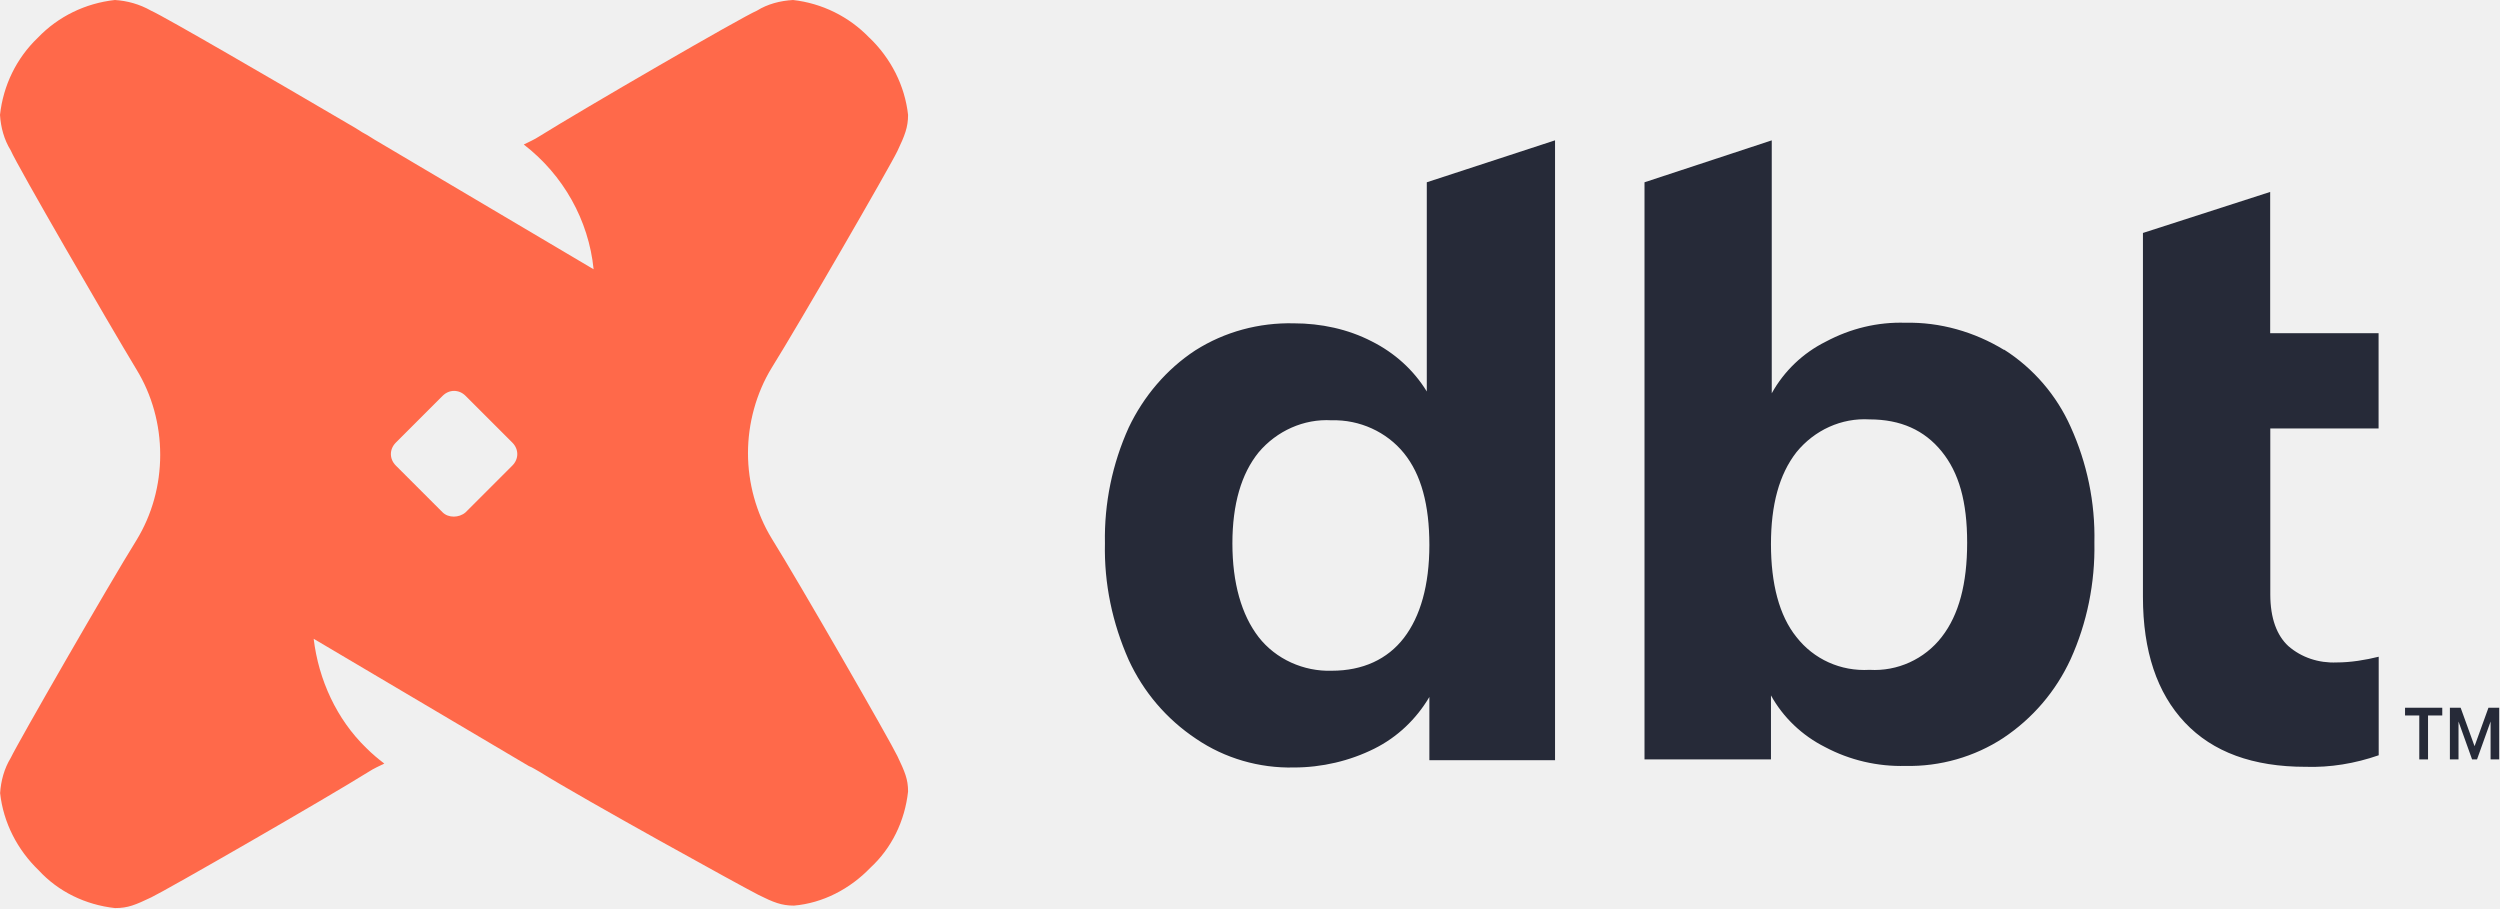
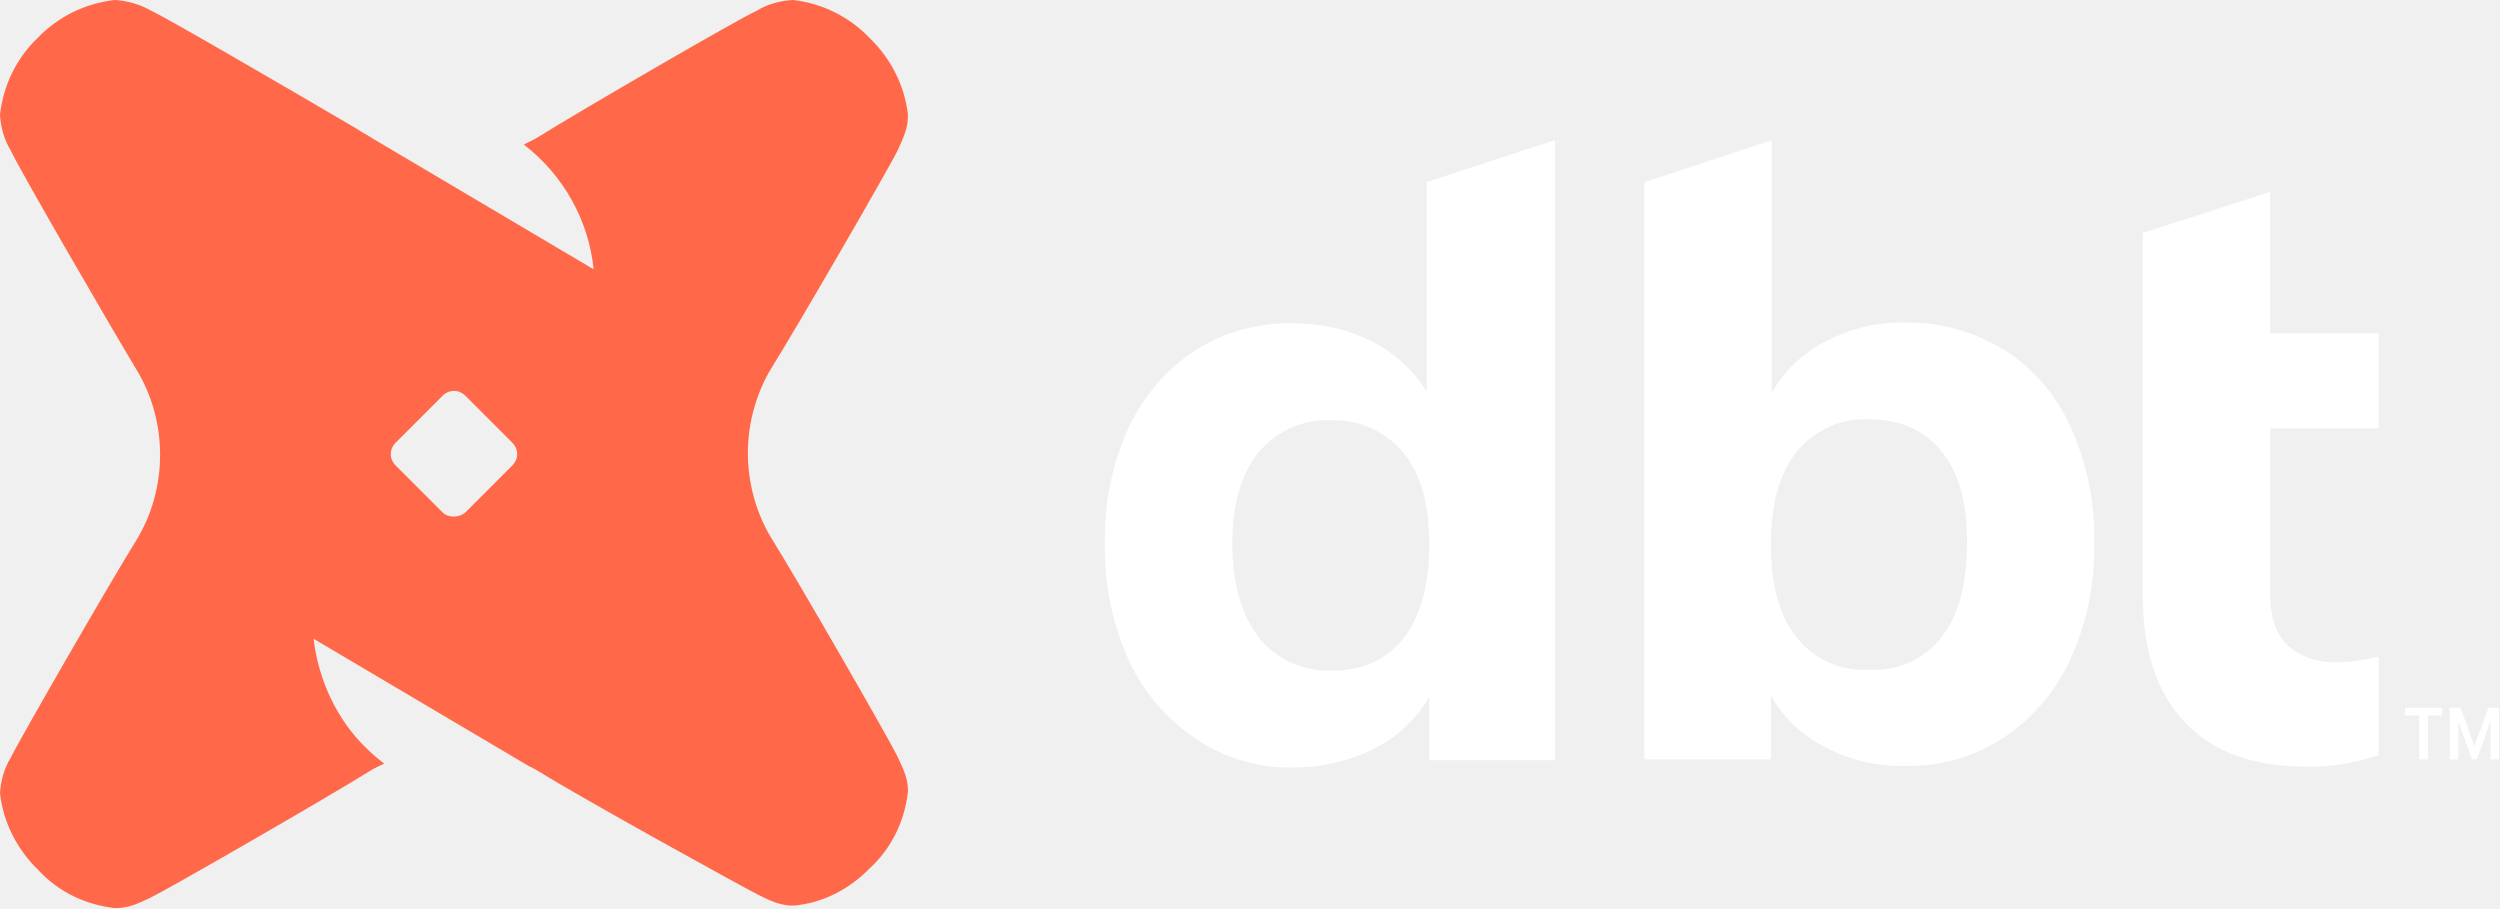
<svg xmlns="http://www.w3.org/2000/svg" width="223" height="81" viewBox="0 0 223 81" fill="none">
-   <path d="M138.71 12.52V67.81H127.5V62.17C126.33 64.15 124.64 65.76 122.59 66.78C120.39 67.88 117.9 68.46 115.41 68.46C112.33 68.53 109.26 67.65 106.69 65.9C104.05 64.14 102 61.73 100.68 58.87C99.22 55.57 98.48 52.06 98.56 48.47C98.49 44.88 99.22 41.37 100.68 38.14C102 35.36 104.05 32.94 106.61 31.26C109.25 29.58 112.32 28.77 115.4 28.84C117.82 28.84 120.23 29.35 122.36 30.45C124.41 31.48 126.1 33.01 127.27 34.92V16.26L138.7 12.52H138.71ZM125.23 56.9C126.69 55 127.5 52.21 127.5 48.62C127.5 45.03 126.77 42.32 125.23 40.42C123.69 38.52 121.27 37.42 118.79 37.49C116.3 37.34 113.88 38.44 112.27 40.35C110.73 42.25 109.93 44.96 109.93 48.48C109.93 52 110.74 54.85 112.27 56.83C113.81 58.81 116.3 59.91 118.79 59.83C121.57 59.83 123.77 58.8 125.23 56.9ZM178.77 31.19C181.41 32.87 183.46 35.29 184.7 38.07C186.16 41.29 186.9 44.81 186.82 48.4C186.89 51.99 186.16 55.58 184.7 58.8C183.38 61.66 181.33 64.07 178.69 65.83C176.13 67.51 173.05 68.39 169.98 68.32C167.49 68.39 165 67.81 162.8 66.64C160.75 65.61 159.06 64 157.97 62.03V67.74H146.69V16.26L158.04 12.52V35.08C159.14 33.1 160.82 31.49 162.87 30.47C165.07 29.3 167.48 28.71 169.97 28.79C173.05 28.72 176.12 29.6 178.76 31.21L178.77 31.19ZM173.2 56.82C174.74 54.84 175.47 52.06 175.47 48.4C175.47 44.74 174.74 42.17 173.2 40.27C171.66 38.37 169.54 37.41 166.76 37.41C164.27 37.26 161.85 38.36 160.24 40.34C158.7 42.32 157.97 45.03 157.97 48.54C157.97 52.05 158.7 54.91 160.24 56.82C161.78 58.8 164.19 59.9 166.76 59.75C169.25 59.9 171.67 58.8 173.2 56.82ZM202.5 38.22H212.17V29.72H202.5V17.12L191.15 20.78V53.24C191.15 58.07 192.4 61.81 194.89 64.45C197.38 67.09 200.97 68.4 205.66 68.4C207.86 68.47 210.05 68.11 212.18 67.37V58.58C211.01 58.87 209.69 59.09 208.44 59.09C206.83 59.16 205.29 58.65 204.12 57.63C203.09 56.68 202.51 55.14 202.51 53.02V38.23L202.5 38.22Z" fill="#262A38" />
-   <path d="M77.56 3.37C79.46 5.2 80.71 7.62 81 10.25C81 11.35 80.71 12.08 80.05 13.47C79.39 14.86 71.26 28.92 68.84 32.8C67.45 35.07 66.72 37.78 66.72 40.42C66.72 43.06 67.45 45.77 68.84 48.04C71.26 51.92 79.39 66.06 80.05 67.45C80.71 68.84 81 69.5 81 70.6C80.71 73.24 79.54 75.65 77.63 77.41C75.8 79.31 73.38 80.56 70.82 80.78C69.72 80.78 68.99 80.49 67.67 79.83C66.35 79.17 52 71.26 48.12 68.84C47.83 68.69 47.53 68.47 47.17 68.33L27.98 56.98C28.42 60.64 30.03 64.16 32.67 66.72C33.18 67.23 33.7 67.67 34.28 68.11C33.84 68.33 33.33 68.55 32.89 68.84C29.01 71.26 14.87 79.39 13.48 80.05C12.09 80.71 11.43 81 10.26 81C7.62 80.71 5.21 79.54 3.45 77.63C1.55 75.8 0.3 73.38 0.01 70.75C0.08 69.65 0.38 68.55 0.96 67.6C1.62 66.21 9.75 52.07 12.17 48.19C13.56 45.92 14.29 43.28 14.29 40.57C14.29 37.86 13.56 35.22 12.17 32.95C9.74 28.93 1.54 14.79 0.95 13.4C0.36 12.45 0.07 11.35 0 10.25C0.29 7.62 1.46 5.2 3.37 3.37C5.2 1.46 7.62 0.29 10.25 0C11.35 0.07 12.45 0.37 13.47 0.95C14.64 1.46 24.97 7.47 30.46 10.69L31.71 11.42C32.15 11.71 32.52 11.93 32.81 12.08L33.4 12.45L52.95 24.02C52.51 19.63 50.24 15.6 46.72 12.89C47.16 12.67 47.67 12.45 48.11 12.16C51.99 9.74 66.13 1.54 67.52 0.95C68.47 0.36 69.57 0.07 70.74 0C73.3 0.29 75.72 1.46 77.55 3.37H77.56ZM41.53 45.7L45.7 41.53C46.29 40.94 46.29 40.07 45.7 39.48L41.53 35.31C40.94 34.72 40.07 34.72 39.48 35.31L35.31 39.48C34.72 40.07 34.72 40.94 35.31 41.53L39.48 45.7C39.99 46.21 40.94 46.21 41.53 45.7ZM77.56 3.37C79.46 5.2 80.71 7.62 81 10.25C81 11.35 80.71 12.08 80.05 13.47C79.39 14.86 71.26 28.92 68.84 32.8C67.45 35.07 66.72 37.78 66.72 40.42C66.72 43.06 67.45 45.77 68.84 48.04C71.26 51.92 79.39 66.06 80.05 67.45C80.71 68.84 81 69.5 81 70.6C80.71 73.24 79.54 75.65 77.63 77.41C75.8 79.31 73.38 80.56 70.82 80.78C69.72 80.78 68.99 80.49 67.67 79.83C66.35 79.17 52 71.26 48.12 68.84C47.83 68.69 47.53 68.47 47.17 68.33L27.98 56.98C28.42 60.64 30.03 64.16 32.67 66.72C33.18 67.23 33.7 67.67 34.28 68.11C33.84 68.33 33.33 68.55 32.89 68.84C29.01 71.26 14.87 79.39 13.48 80.05C12.09 80.71 11.43 81 10.26 81C7.62 80.71 5.21 79.54 3.45 77.63C1.55 75.8 0.3 73.38 0.01 70.75C0.08 69.65 0.38 68.55 0.96 67.6C1.62 66.21 9.75 52.07 12.17 48.19C13.56 45.92 14.29 43.28 14.29 40.57C14.29 37.86 13.56 35.22 12.17 32.95C9.74 28.93 1.54 14.79 0.95 13.4C0.36 12.45 0.07 11.35 0 10.25C0.29 7.62 1.46 5.2 3.37 3.37C5.2 1.46 7.62 0.29 10.25 0C11.35 0.07 12.45 0.37 13.47 0.95C14.64 1.46 24.97 7.47 30.46 10.69L31.71 11.42C32.15 11.71 32.52 11.93 32.81 12.08L33.4 12.45L52.95 24.02C52.51 19.63 50.24 15.6 46.72 12.89C47.16 12.67 47.67 12.45 48.11 12.16C51.99 9.74 66.13 1.54 67.52 0.95C68.47 0.36 69.57 0.07 70.74 0C73.3 0.29 75.72 1.46 77.55 3.37H77.56ZM41.53 45.7L45.7 41.53C46.29 40.94 46.29 40.07 45.7 39.48L41.53 35.31C40.94 34.72 40.07 34.72 39.48 35.31L35.31 39.48C34.72 40.07 34.72 40.94 35.31 41.53L39.48 45.7C39.99 46.21 40.94 46.21 41.53 45.7Z" fill="#FF694A" />
-   <path d="M222.16 64.36L220.95 67.74H220.51L219.3 64.36V67.74H218.53V63.13H219.49L220.73 66.56L221.97 63.13H222.93V67.74H222.16V64.36Z" fill="#262A38" />
-   <path d="M217.85 63.82H216.58V67.74H215.8V63.82H214.53V63.13H217.85V63.82Z" fill="#262A38" />
+   <path d="M138.7 12.52V67.81H127.49V62.17C126.32 64.15 124.63 65.76 122.58 66.78C120.38 67.88 117.89 68.46 115.4 68.46C112.32 68.53 109.25 67.65 106.68 65.9C104.04 64.14 101.99 61.73 100.67 58.87C99.21 55.57 98.47 52.06 98.55 48.47C98.48 44.88 99.21 41.37 100.67 38.14C101.99 35.36 104.04 32.94 106.6 31.26C109.24 29.58 112.31 28.77 115.39 28.84C117.81 28.84 120.22 29.35 122.35 30.45C124.4 31.48 126.09 33.01 127.26 34.92V16.24L138.69 12.5L138.7 12.52ZM125.22 56.9C126.68 55 127.49 52.21 127.49 48.62C127.49 45.03 126.76 42.32 125.22 40.42C123.68 38.52 121.26 37.42 118.78 37.49C116.29 37.34 113.87 38.44 112.26 40.35C110.72 42.25 109.92 44.96 109.92 48.48C109.92 52 110.73 54.85 112.26 56.83C113.8 58.81 116.29 59.91 118.78 59.83C121.56 59.83 123.76 58.8 125.22 56.9ZM178.76 31.19C181.4 32.87 183.45 35.29 184.69 38.07C186.15 41.29 186.89 44.81 186.81 48.4C186.88 51.99 186.15 55.58 184.69 58.8C183.37 61.66 181.32 64.07 178.68 65.83C176.12 67.51 173.04 68.39 169.97 68.32C167.48 68.39 164.99 67.81 162.79 66.64C160.74 65.61 159.05 64 157.96 62.03V67.74H146.68V16.25L158.03 12.51V35.07C159.13 33.09 160.81 31.48 162.86 30.46C165.06 29.29 167.47 28.7 169.96 28.78C173.04 28.71 176.11 29.59 178.75 31.2L178.76 31.19ZM173.19 56.82C174.73 54.84 175.46 52.06 175.46 48.4C175.46 44.74 174.73 42.17 173.19 40.27C171.65 38.37 169.53 37.41 166.75 37.41C164.26 37.26 161.84 38.36 160.23 40.34C158.69 42.32 157.96 45.03 157.96 48.54C157.96 52.05 158.69 54.91 160.23 56.82C161.77 58.8 164.18 59.9 166.75 59.75C169.24 59.9 171.66 58.8 173.19 56.82ZM202.49 38.22H212.16V29.72H202.49V17.12L191.14 20.78V53.22C191.14 58.05 192.39 61.79 194.88 64.43C197.37 67.07 200.96 68.38 205.65 68.38C207.85 68.45 210.04 68.09 212.17 67.35V58.56C211 58.85 209.68 59.07 208.43 59.07C206.82 59.14 205.28 58.63 204.11 57.61C203.08 56.66 202.5 55.12 202.5 53V38.21L202.49 38.22Z" fill="white" />
+   <path d="M77.55 3.37C79.45 5.2 80.7 7.62 80.99 10.25C80.99 11.35 80.7 12.08 80.04 13.47C79.38 14.86 71.25 28.92 68.83 32.8C67.44 35.07 66.71 37.78 66.71 40.42C66.71 43.06 67.44 45.77 68.83 48.04C71.25 51.92 79.38 66.06 80.04 67.45C80.7 68.84 80.99 69.5 80.99 70.6C80.7 73.24 79.53 75.65 77.62 77.41C75.79 79.31 73.37 80.56 70.81 80.78C69.71 80.78 68.98 80.49 67.66 79.83C66.34 79.17 51.99 71.26 48.11 68.84C47.82 68.69 47.52 68.47 47.16 68.33L27.97 56.98C28.41 60.64 30.02 64.16 32.66 66.72C33.17 67.23 33.69 67.67 34.27 68.11C33.83 68.33 33.32 68.55 32.88 68.84C29 71.26 14.86 79.39 13.47 80.05C12.08 80.71 11.42 81 10.25 81C7.61 80.71 5.2 79.54 3.44 77.63C1.54 75.8 0.29 73.38 0 70.75C0.07 69.65 0.37 68.55 0.95 67.6C1.61 66.21 9.74 52.07 12.16 48.19C13.55 45.92 14.28 43.28 14.28 40.57C14.28 37.86 13.55 35.22 12.16 32.95C9.74 28.92 1.54 14.79 0.95 13.4C0.36 12.45 0.07 11.35 0 10.25C0.29 7.61 1.46 5.2 3.37 3.37C5.2 1.47 7.62 0.29 10.25 0C11.35 0.07 12.45 0.37 13.47 0.95C14.64 1.46 24.97 7.47 30.46 10.69L31.71 11.42C32.15 11.71 32.52 11.93 32.81 12.08L33.4 12.45L52.95 24.02C52.51 19.63 50.24 15.6 46.72 12.89C47.16 12.67 47.67 12.45 48.11 12.16C51.99 9.74 66.13 1.54 67.52 0.95C68.47 0.36 69.57 0.07 70.74 0C73.3 0.29 75.72 1.46 77.55 3.37ZM41.52 45.7L45.69 41.53C46.28 40.94 46.28 40.07 45.69 39.48L41.52 35.31C40.93 34.72 40.06 34.72 39.47 35.31L35.3 39.48C34.71 40.07 34.71 40.94 35.3 41.53L39.47 45.7C39.98 46.21 40.93 46.21 41.52 45.7ZM77.55 3.37C79.45 5.2 80.7 7.62 80.99 10.25C80.99 11.35 80.7 12.08 80.04 13.47C79.38 14.86 71.25 28.92 68.83 32.8C67.44 35.07 66.71 37.78 66.71 40.42C66.71 43.06 67.44 45.77 68.83 48.04C71.25 51.92 79.38 66.06 80.04 67.45C80.7 68.84 80.99 69.5 80.99 70.6C80.7 73.24 79.53 75.65 77.62 77.41C75.79 79.31 73.37 80.56 70.81 80.78C69.71 80.78 68.98 80.49 67.66 79.83C66.34 79.17 51.99 71.26 48.11 68.84C47.82 68.69 47.52 68.47 47.16 68.33L27.97 56.98C28.41 60.64 30.02 64.16 32.66 66.72C33.17 67.23 33.69 67.67 34.27 68.11C33.83 68.33 33.32 68.55 32.88 68.84C29 71.26 14.86 79.39 13.47 80.05C12.08 80.71 11.42 81 10.25 81C7.61 80.71 5.2 79.54 3.44 77.63C1.54 75.8 0.29 73.38 0 70.75C0.07 69.65 0.37 68.55 0.95 67.6C1.61 66.21 9.74 52.07 12.16 48.19C13.55 45.92 14.28 43.28 14.28 40.57C14.28 37.86 13.55 35.22 12.16 32.95C9.74 28.92 1.54 14.79 0.95 13.4C0.36 12.45 0.07 11.35 0 10.25C0.29 7.61 1.46 5.2 3.37 3.37C5.2 1.47 7.62 0.29 10.25 0C11.35 0.07 12.45 0.37 13.47 0.95C14.64 1.46 24.97 7.47 30.46 10.69L31.71 11.42C32.15 11.71 32.52 11.93 32.81 12.08L33.4 12.45L52.95 24.02C52.51 19.63 50.24 15.6 46.72 12.89C47.16 12.67 47.67 12.45 48.11 12.16C51.99 9.74 66.13 1.54 67.52 0.95C68.47 0.36 69.57 0.07 70.74 0C73.3 0.29 75.72 1.46 77.55 3.37ZM41.52 45.7L45.69 41.53C46.28 40.94 46.28 40.07 45.69 39.48L41.52 35.31C40.93 34.72 40.06 34.72 39.47 35.31L35.3 39.48C34.71 40.07 34.71 40.94 35.3 41.53L39.47 45.7C39.98 46.21 40.93 46.21 41.52 45.7Z" fill="#FF694A" />
+   <path d="M222.15 64.36L220.94 67.74H220.5L219.29 64.36V67.74H218.52V63.13H219.48L220.72 66.56L221.96 63.13H222.92V67.74H222.15V64.36Z" fill="white" />
+   <path d="M217.84 63.82H216.57V67.74H215.79V63.82H214.52V63.13H217.84V63.82Z" fill="white" />
</svg>
